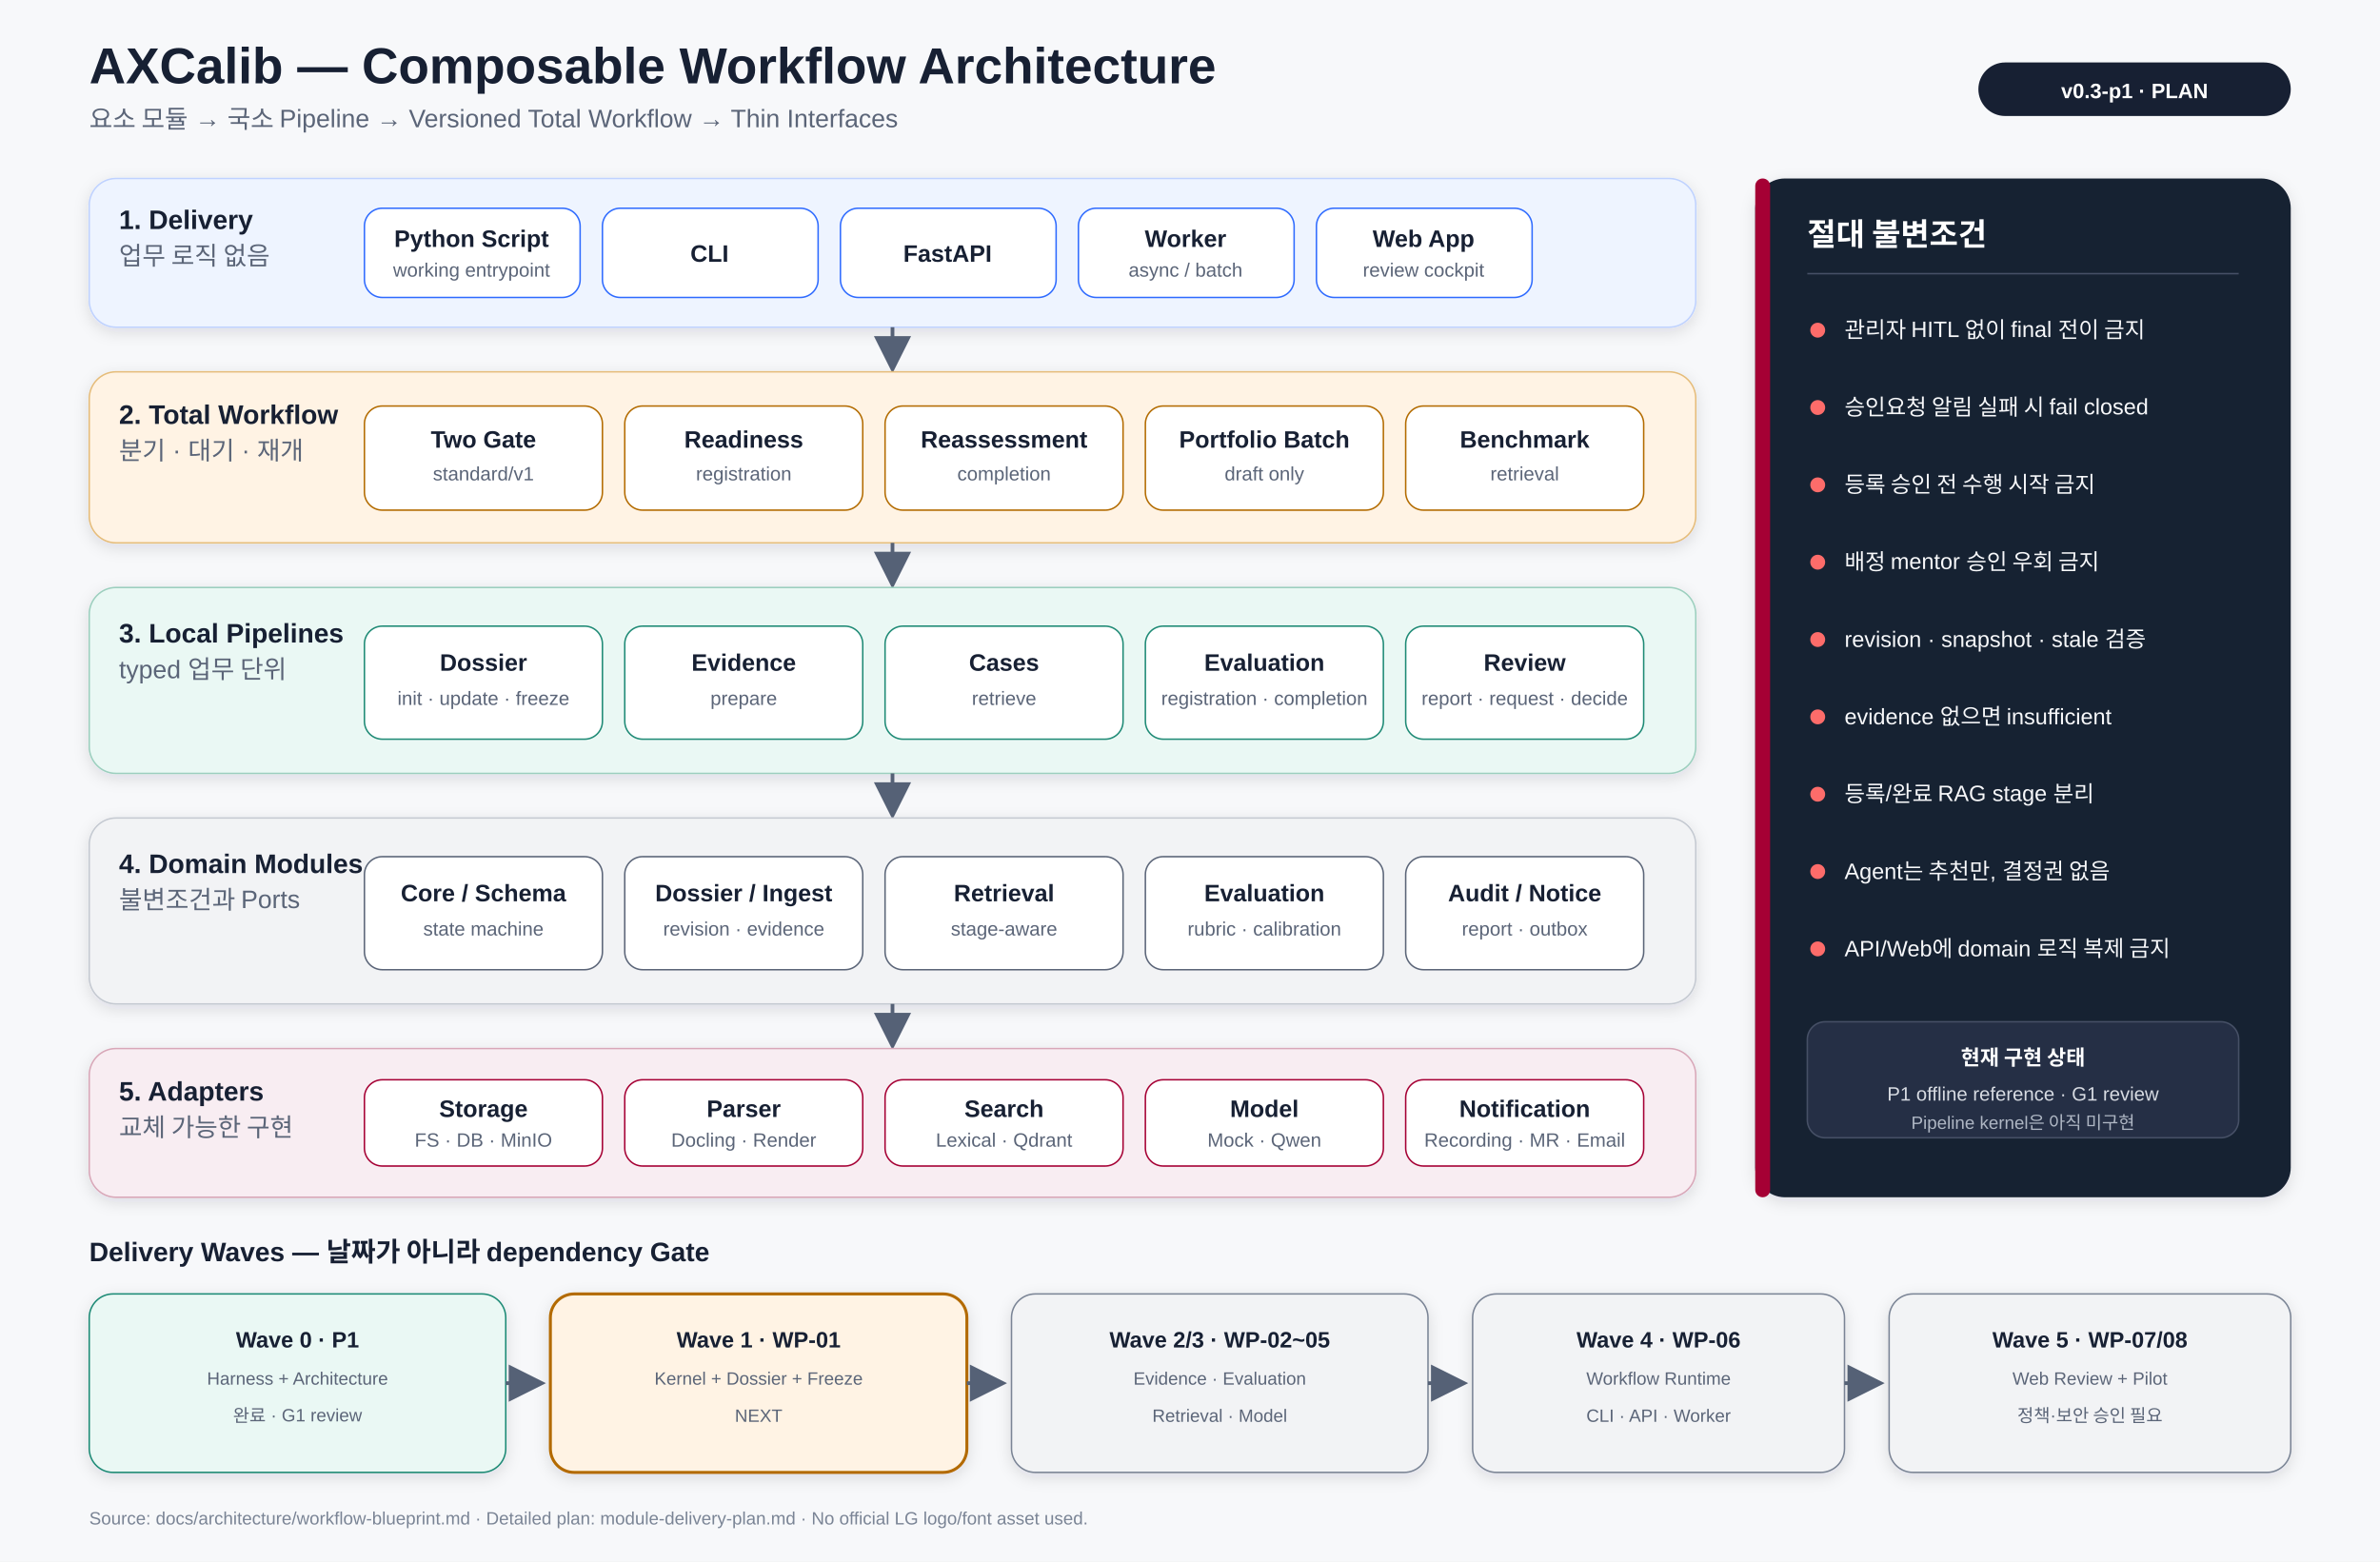
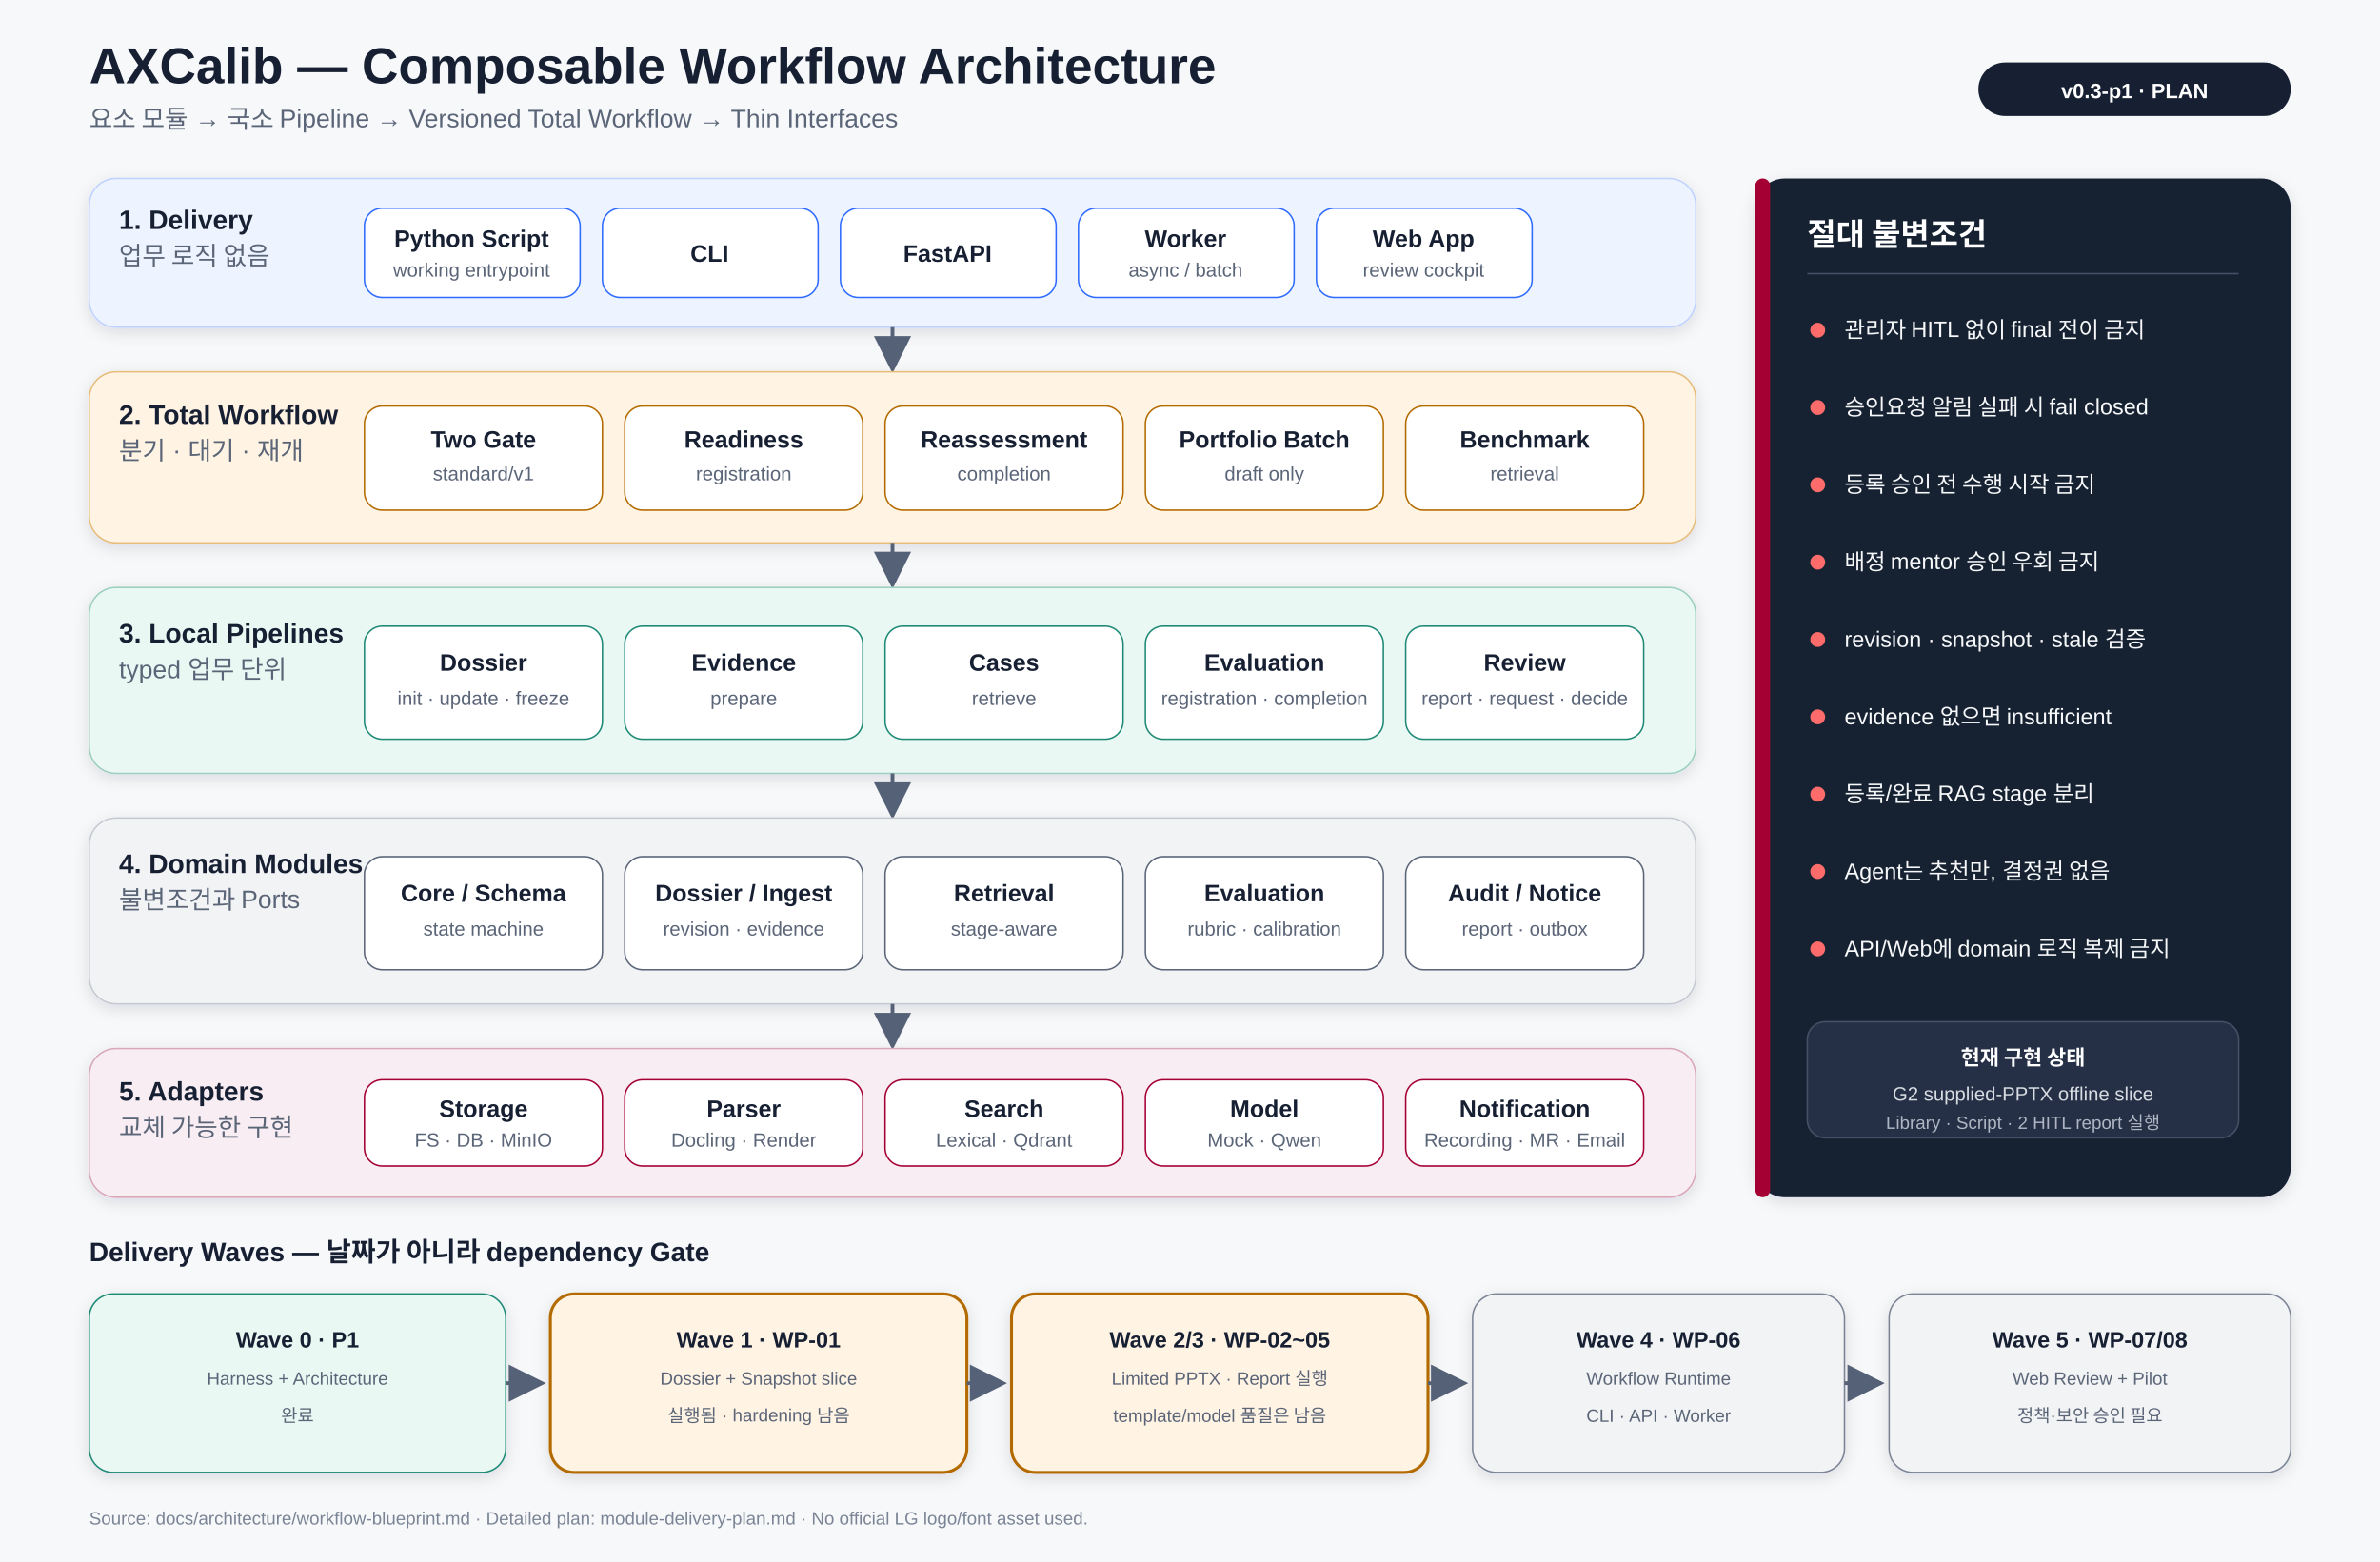
<svg xmlns="http://www.w3.org/2000/svg" width="1600" height="1050" viewBox="0 0 1600 1050" role="img" aria-labelledby="title desc">
  <defs>
    <filter id="shadow" x="-10%" y="-10%" width="120%" height="130%">
      <feDropShadow dx="0" dy="3" stdDeviation="5" flood-color="#172033" flood-opacity="0.12" />
    </filter>
    <marker id="arrow" markerWidth="10" markerHeight="10" refX="8" refY="5" orient="auto" markerUnits="strokeWidth">
      <path d="M 0 0 L 10 5 L 0 10 z" fill="#556176" />
    </marker>
    <style>
      .title { font: 700 34px Arial, 'Noto Sans KR', sans-serif; fill: #172033; }
      .subtitle { font: 400 17px Arial, 'Noto Sans KR', sans-serif; fill: #5B6578; }
      .lane-title { font: 700 18px Arial, 'Noto Sans KR', sans-serif; fill: #172033; }
      .box-title { font: 700 16px Arial, 'Noto Sans KR', sans-serif; fill: #172033; text-anchor: middle; }
      .box-note { font: 400 13px Arial, 'Noto Sans KR', sans-serif; fill: #5B6578; text-anchor: middle; }
      .panel-title { font: 700 21px Arial, 'Noto Sans KR', sans-serif; fill: #FFFFFF; }
      .panel-text { font: 400 15px Arial, 'Noto Sans KR', sans-serif; fill: #F7F8FA; }
      .wave-title { font: 700 15px Arial, 'Noto Sans KR', sans-serif; fill: #172033; text-anchor: middle; }
      .wave-note { font: 400 12px Arial, 'Noto Sans KR', sans-serif; fill: #5B6578; text-anchor: middle; }
      .arrow { stroke: #556176; stroke-width: 2.5; fill: none; marker-end: url(#arrow); }
    </style>
  </defs>
  <rect width="1600" height="1050" fill="#F7F8FA" />
  <text x="60" y="56" class="title">AXCalib — Composable Workflow Architecture</text>
  <text x="60" y="86" class="subtitle">요소 모듈 → 국소 Pipeline → Versioned Total Workflow → Thin Interfaces</text>
  <rect x="1330" y="42" width="210" height="36" rx="18" fill="#172033" />
  <text x="1435" y="66" font-family="Arial, 'Noto Sans KR', sans-serif" font-size="14" font-weight="700" fill="#FFFFFF" text-anchor="middle">v0.3-p1 · PLAN</text>
  <rect x="60" y="120" width="1080" height="100" rx="18" fill="#EEF4FF" stroke="#BFD2FF" filter="url(#shadow)" />
  <text x="80" y="154" class="lane-title">1. Delivery</text>
  <text x="80" y="178" class="subtitle">업무 로직 없음</text>
  <g>
    <rect x="245" y="140" width="145" height="60" rx="12" fill="#FFFFFF" stroke="#2F6BFF" />
    <text x="317" y="166" class="box-title">Python Script</text>
    <text x="317" y="186" class="box-note">working entrypoint</text>
    <rect x="405" y="140" width="145" height="60" rx="12" fill="#FFFFFF" stroke="#2F6BFF" />
    <text x="477" y="176" class="box-title">CLI</text>
    <rect x="565" y="140" width="145" height="60" rx="12" fill="#FFFFFF" stroke="#2F6BFF" />
    <text x="637" y="176" class="box-title">FastAPI</text>
    <rect x="725" y="140" width="145" height="60" rx="12" fill="#FFFFFF" stroke="#2F6BFF" />
    <text x="797" y="166" class="box-title">Worker</text>
    <text x="797" y="186" class="box-note">async / batch</text>
    <rect x="885" y="140" width="145" height="60" rx="12" fill="#FFFFFF" stroke="#2F6BFF" />
    <text x="957" y="166" class="box-title">Web App</text>
    <text x="957" y="186" class="box-note">review cockpit</text>
  </g>
  <path class="arrow" d="M 600 220 L 600 246" />
  <rect x="60" y="250" width="1080" height="115" rx="18" fill="#FFF3E4" stroke="#E5BC7A" filter="url(#shadow)" />
  <text x="80" y="285" class="lane-title">2. Total Workflow</text>
  <text x="80" y="309" class="subtitle">분기 · 대기 · 재개</text>
  <g>
    <rect x="245" y="273" width="160" height="70" rx="12" fill="#FFFFFF" stroke="#B36B00" />
    <text x="325" y="301" class="box-title">Two Gate</text>
    <text x="325" y="323" class="box-note">standard/v1</text>
    <rect x="420" y="273" width="160" height="70" rx="12" fill="#FFFFFF" stroke="#B36B00" />
    <text x="500" y="301" class="box-title">Readiness</text>
    <text x="500" y="323" class="box-note">registration</text>
    <rect x="595" y="273" width="160" height="70" rx="12" fill="#FFFFFF" stroke="#B36B00" />
    <text x="675" y="301" class="box-title">Reassessment</text>
    <text x="675" y="323" class="box-note">completion</text>
    <rect x="770" y="273" width="160" height="70" rx="12" fill="#FFFFFF" stroke="#B36B00" />
    <text x="850" y="301" class="box-title">Portfolio Batch</text>
    <text x="850" y="323" class="box-note">draft only</text>
    <rect x="945" y="273" width="160" height="70" rx="12" fill="#FFFFFF" stroke="#B36B00" />
    <text x="1025" y="301" class="box-title">Benchmark</text>
    <text x="1025" y="323" class="box-note">retrieval</text>
  </g>
  <path class="arrow" d="M 600 365 L 600 391" />
  <rect x="60" y="395" width="1080" height="125" rx="18" fill="#EAF8F4" stroke="#9CCFBE" filter="url(#shadow)" />
  <text x="80" y="432" class="lane-title">3. Local Pipelines</text>
  <text x="80" y="456" class="subtitle">typed 업무 단위</text>
  <g>
    <rect x="245" y="421" width="160" height="76" rx="12" fill="#FFFFFF" stroke="#1E8A75" />
    <text x="325" y="451" class="box-title">Dossier</text>
    <text x="325" y="474" class="box-note">init · update · freeze</text>
    <rect x="420" y="421" width="160" height="76" rx="12" fill="#FFFFFF" stroke="#1E8A75" />
    <text x="500" y="451" class="box-title">Evidence</text>
    <text x="500" y="474" class="box-note">prepare</text>
    <rect x="595" y="421" width="160" height="76" rx="12" fill="#FFFFFF" stroke="#1E8A75" />
    <text x="675" y="451" class="box-title">Cases</text>
    <text x="675" y="474" class="box-note">retrieve</text>
    <rect x="770" y="421" width="160" height="76" rx="12" fill="#FFFFFF" stroke="#1E8A75" />
    <text x="850" y="451" class="box-title">Evaluation</text>
    <text x="850" y="474" class="box-note">registration · completion</text>
    <rect x="945" y="421" width="160" height="76" rx="12" fill="#FFFFFF" stroke="#1E8A75" />
    <text x="1025" y="451" class="box-title">Review</text>
    <text x="1025" y="474" class="box-note">report · request · decide</text>
  </g>
  <path class="arrow" d="M 600 520 L 600 546" />
  <rect x="60" y="550" width="1080" height="125" rx="18" fill="#F2F3F5" stroke="#C4C9D1" filter="url(#shadow)" />
  <text x="80" y="587" class="lane-title">4. Domain Modules</text>
  <text x="80" y="611" class="subtitle">불변조건과 Ports</text>
  <g>
    <rect x="245" y="576" width="160" height="76" rx="12" fill="#FFFFFF" stroke="#5B6578" />
    <text x="325" y="606" class="box-title">Core / Schema</text>
    <text x="325" y="629" class="box-note">state machine</text>
    <rect x="420" y="576" width="160" height="76" rx="12" fill="#FFFFFF" stroke="#5B6578" />
    <text x="500" y="606" class="box-title">Dossier / Ingest</text>
    <text x="500" y="629" class="box-note">revision · evidence</text>
    <rect x="595" y="576" width="160" height="76" rx="12" fill="#FFFFFF" stroke="#5B6578" />
    <text x="675" y="606" class="box-title">Retrieval</text>
    <text x="675" y="629" class="box-note">stage-aware</text>
    <rect x="770" y="576" width="160" height="76" rx="12" fill="#FFFFFF" stroke="#5B6578" />
    <text x="850" y="606" class="box-title">Evaluation</text>
    <text x="850" y="629" class="box-note">rubric · calibration</text>
    <rect x="945" y="576" width="160" height="76" rx="12" fill="#FFFFFF" stroke="#5B6578" />
    <text x="1025" y="606" class="box-title">Audit / Notice</text>
    <text x="1025" y="629" class="box-note">report · outbox</text>
  </g>
  <path class="arrow" d="M 600 675 L 600 701" />
  <rect x="60" y="705" width="1080" height="100" rx="18" fill="#F8EDF2" stroke="#D8A7B8" filter="url(#shadow)" />
  <text x="80" y="740" class="lane-title">5. Adapters</text>
  <text x="80" y="764" class="subtitle">교체 가능한 구현</text>
  <g>
    <rect x="245" y="726" width="160" height="58" rx="12" fill="#FFFFFF" stroke="#A50034" />
    <text x="325" y="751" class="box-title">Storage</text>
    <text x="325" y="771" class="box-note">FS · DB · MinIO</text>
    <rect x="420" y="726" width="160" height="58" rx="12" fill="#FFFFFF" stroke="#A50034" />
    <text x="500" y="751" class="box-title">Parser</text>
    <text x="500" y="771" class="box-note">Docling · Render</text>
    <rect x="595" y="726" width="160" height="58" rx="12" fill="#FFFFFF" stroke="#A50034" />
    <text x="675" y="751" class="box-title">Search</text>
    <text x="675" y="771" class="box-note">Lexical · Qdrant</text>
    <rect x="770" y="726" width="160" height="58" rx="12" fill="#FFFFFF" stroke="#A50034" />
    <text x="850" y="751" class="box-title">Model</text>
    <text x="850" y="771" class="box-note">Mock · Qwen</text>
    <rect x="945" y="726" width="160" height="58" rx="12" fill="#FFFFFF" stroke="#A50034" />
    <text x="1025" y="751" class="box-title">Notification</text>
    <text x="1025" y="771" class="box-note">Recording · MR · Email</text>
  </g>
  <rect x="1180" y="120" width="360" height="685" rx="20" fill="#172033" filter="url(#shadow)" />
  <rect x="1180" y="120" width="10" height="685" rx="5" fill="#A50034" />
  <text x="1215" y="165" class="panel-title">절대 불변조건</text>
  <line x1="1215" y1="184" x2="1505" y2="184" stroke="#465066" />
  <g class="panel-text">
    <circle cx="1222" cy="222" r="5" fill="#FD6C6A" />
    <text x="1240" y="227">관리자 HITL 없이 final 전이 금지</text>
    <circle cx="1222" cy="274" r="5" fill="#FD6C6A" />
    <text x="1240" y="279">승인요청 알림 실패 시 fail closed</text>
    <circle cx="1222" cy="326" r="5" fill="#FD6C6A" />
    <text x="1240" y="331">등록 승인 전 수행 시작 금지</text>
    <circle cx="1222" cy="378" r="5" fill="#FD6C6A" />
    <text x="1240" y="383">배정 mentor 승인 우회 금지</text>
    <circle cx="1222" cy="430" r="5" fill="#FD6C6A" />
    <text x="1240" y="435">revision · snapshot · stale 검증</text>
    <circle cx="1222" cy="482" r="5" fill="#FD6C6A" />
    <text x="1240" y="487">evidence 없으면 insufficient</text>
    <circle cx="1222" cy="534" r="5" fill="#FD6C6A" />
    <text x="1240" y="539">등록/완료 RAG stage 분리</text>
    <circle cx="1222" cy="586" r="5" fill="#FD6C6A" />
    <text x="1240" y="591">Agent는 추천만, 결정권 없음</text>
    <circle cx="1222" cy="638" r="5" fill="#FD6C6A" />
    <text x="1240" y="643">API/Web에 domain 로직 복제 금지</text>
  </g>
  <rect x="1215" y="687" width="290" height="78" rx="12" fill="#252F45" stroke="#465066" />
  <text x="1360" y="716" font-family="Arial, 'Noto Sans KR', sans-serif" font-size="14" font-weight="700" fill="#FFFFFF" text-anchor="middle">현재 구현 상태</text>
-   <text x="1360" y="740" font-family="Arial, 'Noto Sans KR', sans-serif" font-size="13" fill="#D7DBE2" text-anchor="middle">P1 offline reference · G1 review</text>
-   <text x="1360" y="759" font-family="Arial, 'Noto Sans KR', sans-serif" font-size="12" fill="#AEB6C3" text-anchor="middle">Pipeline kernel은 아직 미구현</text>
+   <text x="1360" y="740" font-family="Arial, 'Noto Sans KR', sans-serif" font-size="13" fill="#D7DBE2" text-anchor="middle">G2 supplied-PPTX offline slice</text>
+   <text x="1360" y="759" font-family="Arial, 'Noto Sans KR', sans-serif" font-size="12" fill="#AEB6C3" text-anchor="middle">Library · Script · 2 HITL report 실행</text>
  <text x="60" y="848" class="lane-title">Delivery Waves — 날짜가 아니라 dependency Gate</text>
  <g>
    <rect x="60" y="870" width="280" height="120" rx="16" fill="#EAF8F4" stroke="#1E8A75" filter="url(#shadow)" />
    <text x="200" y="906" class="wave-title">Wave 0 · P1</text>
    <text x="200" y="931" class="wave-note">Harness + Architecture</text>
-     <text x="200" y="956" class="wave-note">완료 · G1 review</text>
+     <text x="200" y="956" class="wave-note">완료</text>
    <path class="arrow" d="M 340 930 L 362 930" />
    <rect x="370" y="870" width="280" height="120" rx="16" fill="#FFF3E4" stroke="#B36B00" stroke-width="2" filter="url(#shadow)" />
    <text x="510" y="906" class="wave-title">Wave 1 · WP-01</text>
-     <text x="510" y="931" class="wave-note">Kernel + Dossier + Freeze</text>
-     <text x="510" y="956" class="wave-note">NEXT</text>
+     <text x="510" y="931" class="wave-note">Dossier + Snapshot slice</text>
+     <text x="510" y="956" class="wave-note">실행됨 · hardening 남음</text>
    <path class="arrow" d="M 650 930 L 672 930" />
-     <rect x="680" y="870" width="280" height="120" rx="16" fill="#F2F3F5" stroke="#7A8495" filter="url(#shadow)" />
+     <rect x="680" y="870" width="280" height="120" rx="16" fill="#FFF3E4" stroke="#B36B00" stroke-width="2" filter="url(#shadow)" />
    <text x="820" y="906" class="wave-title">Wave 2/3 · WP-02~05</text>
-     <text x="820" y="931" class="wave-note">Evidence · Evaluation</text>
-     <text x="820" y="956" class="wave-note">Retrieval · Model</text>
+     <text x="820" y="931" class="wave-note">Limited PPTX · Report 실행</text>
+     <text x="820" y="956" class="wave-note">template/model 품질은 남음</text>
    <path class="arrow" d="M 960 930 L 982 930" />
    <rect x="990" y="870" width="250" height="120" rx="16" fill="#F2F3F5" stroke="#7A8495" filter="url(#shadow)" />
    <text x="1115" y="906" class="wave-title">Wave 4 · WP-06</text>
    <text x="1115" y="931" class="wave-note">Workflow Runtime</text>
    <text x="1115" y="956" class="wave-note">CLI · API · Worker</text>
    <path class="arrow" d="M 1240 930 L 1262 930" />
    <rect x="1270" y="870" width="270" height="120" rx="16" fill="#F2F3F5" stroke="#7A8495" filter="url(#shadow)" />
    <text x="1405" y="906" class="wave-title">Wave 5 · WP-07/08</text>
    <text x="1405" y="931" class="wave-note">Web Review + Pilot</text>
    <text x="1405" y="956" class="wave-note">정책·보안 승인 필요</text>
  </g>
  <text x="60" y="1025" font-family="Arial, 'Noto Sans KR', sans-serif" font-size="12" fill="#7A8495">Source: docs/architecture/workflow-blueprint.md · Detailed plan: module-delivery-plan.md · No official LG logo/font asset used.</text>
</svg>
